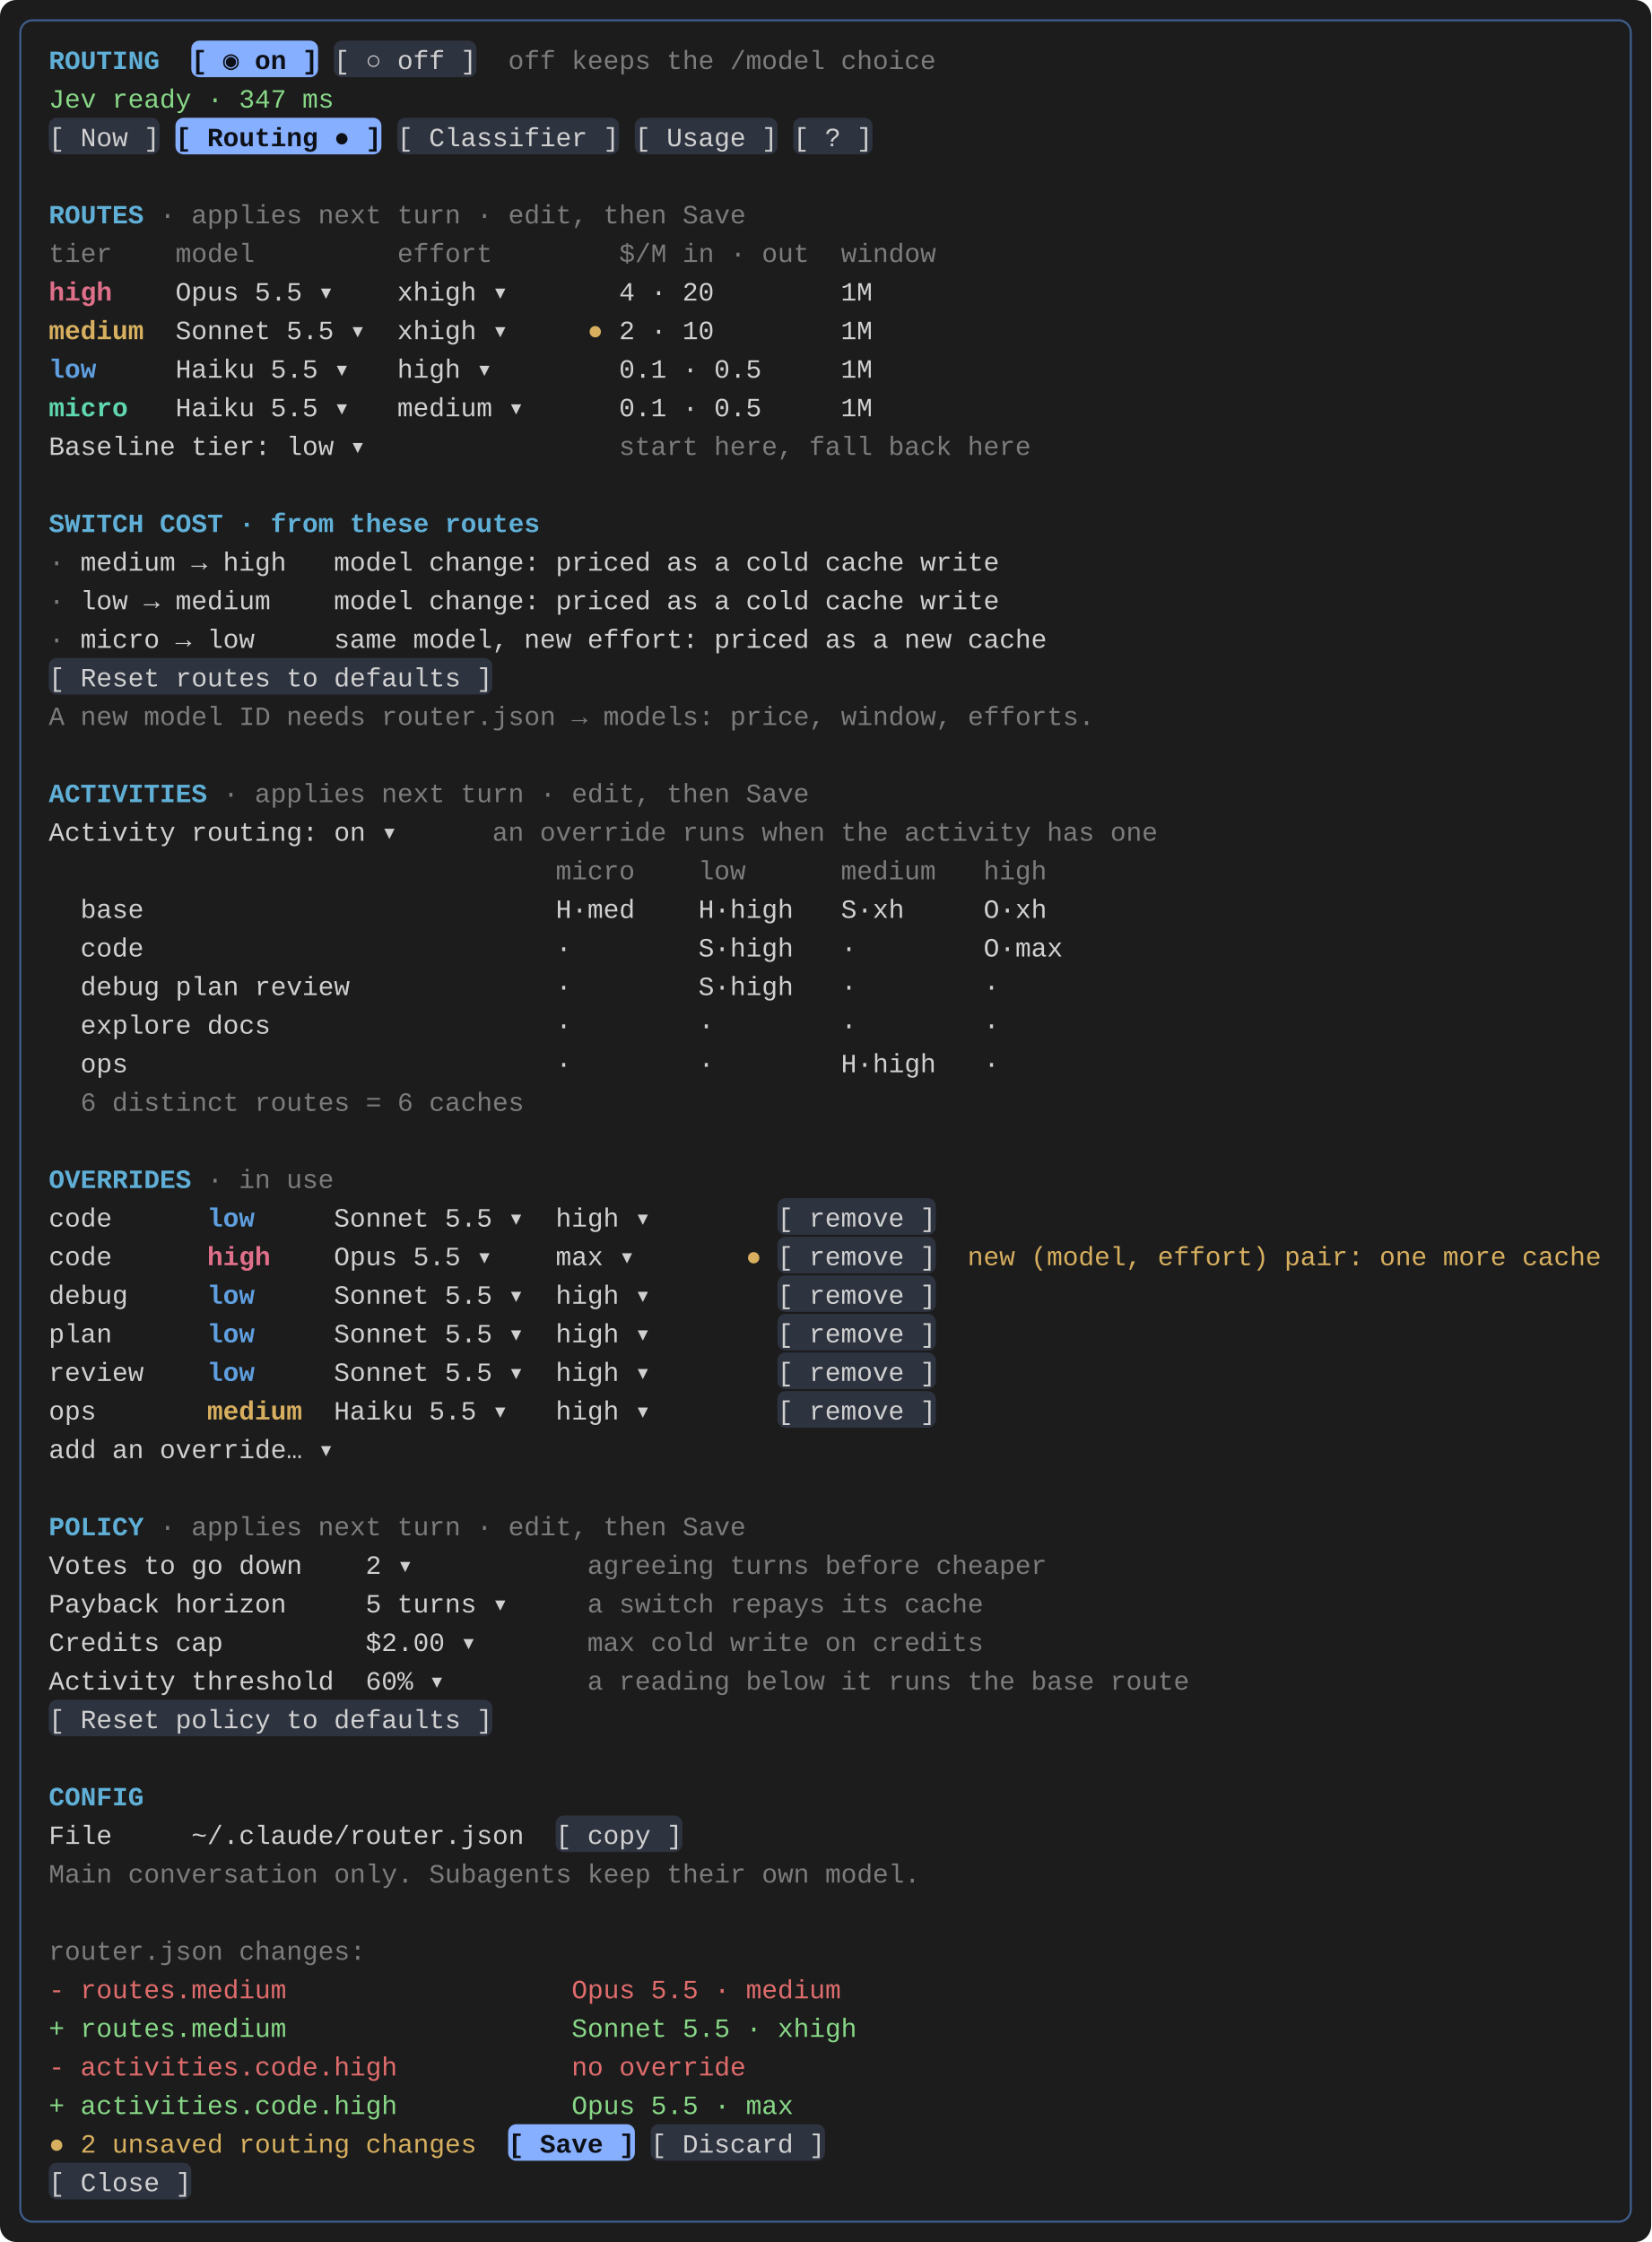
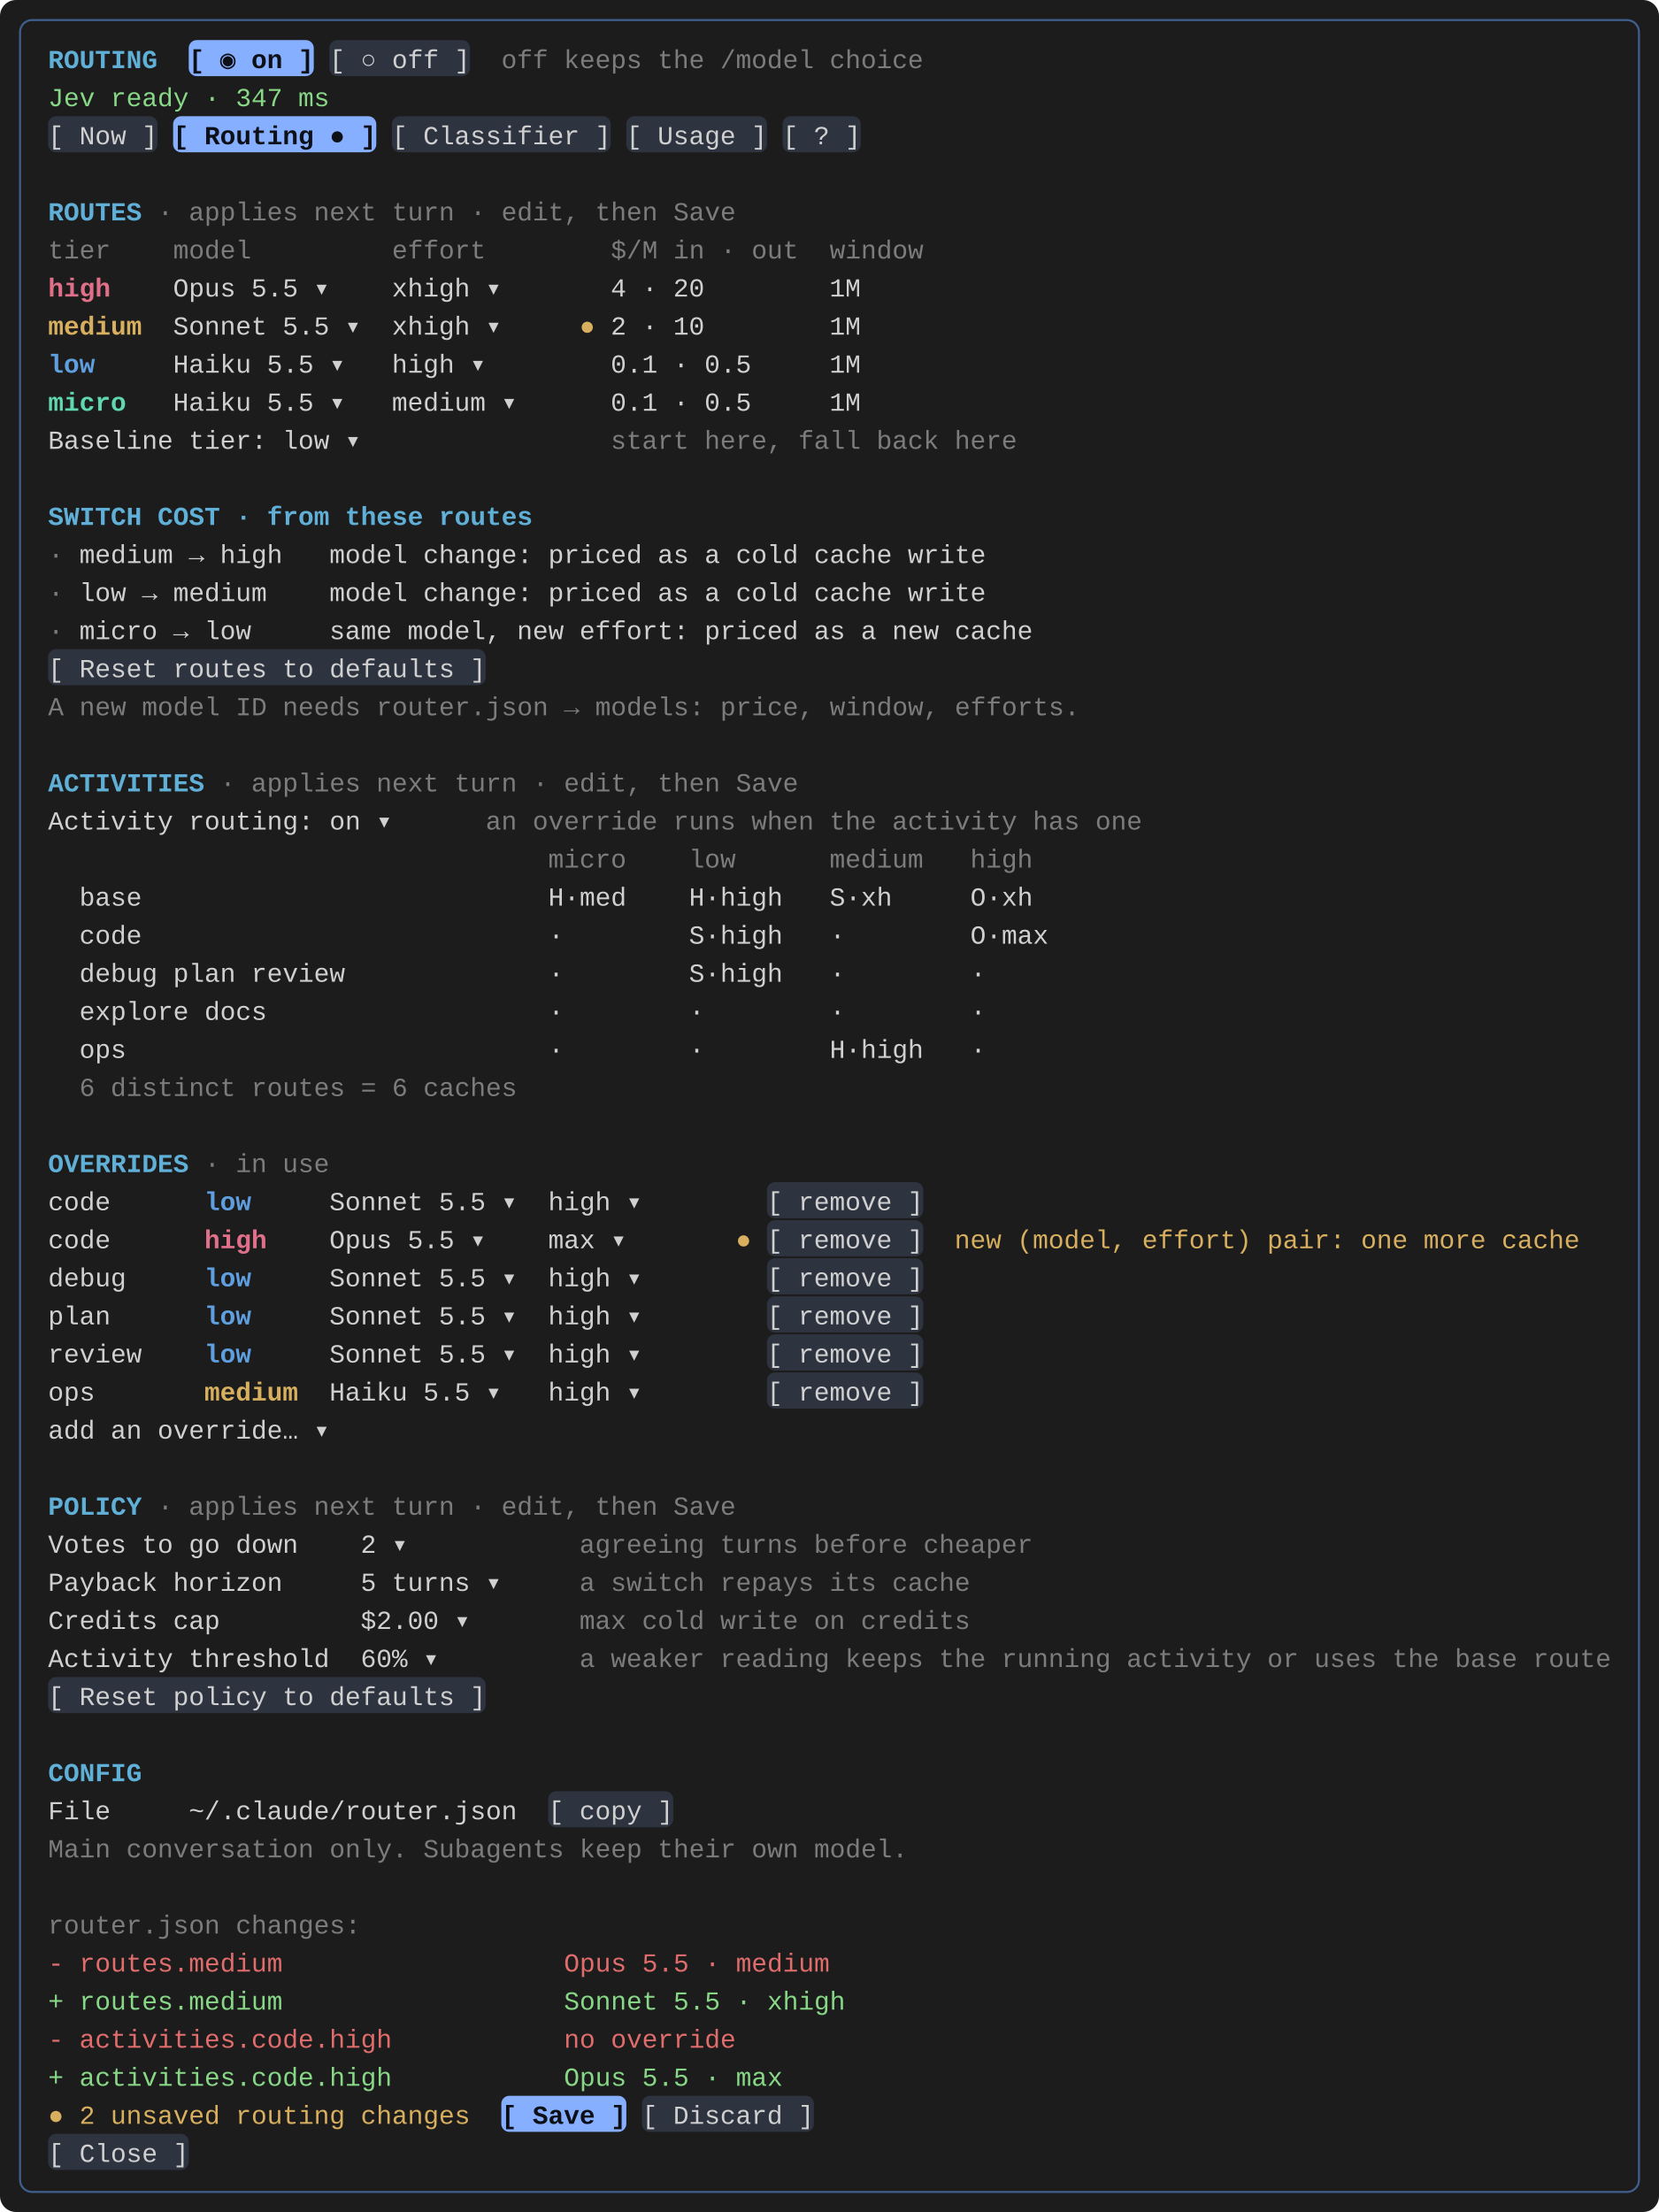
- <svg xmlns="http://www.w3.org/2000/svg" viewBox="0 0 813 1104" role="img" aria-labelledby="title desc">
+ <svg xmlns="http://www.w3.org/2000/svg" viewBox="0 0 828 1104" role="img" aria-labelledby="title desc">
  <style>
    text { font-family: ui-monospace, SFMono-Regular, Menlo, Consolas, 'Liberation Mono', monospace; font-size: 13px; }
    .cap { font-family: system-ui, -apple-system, 'Segoe UI', sans-serif; font-size: 12px; fill: #9a988f; }
  </style>
-   <rect width="813" height="1104" rx="8" fill="#1c1c1c" />
-   <rect x="10" y="10" width="793" height="1084" rx="6" fill="none" stroke="#3f5f8f" />
+   <rect width="828" height="1104" rx="8" fill="#1c1c1c" />
+   <rect x="10" y="10" width="808" height="1084" rx="6" fill="none" stroke="#3f5f8f" />
  <text x="24.0" y="34" fill="#5fafd7" font-weight="700" xml:space="preserve">ROUTING</text>
  <rect x="94.2" y="20" width="62.4" height="18" rx="4" fill="#87afff" />
  <text x="94.2" y="34" fill="#0d1016" font-weight="700" xml:space="preserve">[ ◉ on ]</text>
  <rect x="164.4" y="20" width="70.2" height="18" rx="4" fill="#2e3340" />
  <text x="164.4" y="34" fill="#d0d0d0" xml:space="preserve">[ ○ off ]</text>
  <text x="234.6" y="34" fill="#7c7c7c" xml:space="preserve">  off keeps the /model choice</text>
  <text x="24.0" y="53" fill="#87d787" xml:space="preserve">Jev ready · 347 ms</text>
  <rect x="24.0" y="58" width="54.6" height="18" rx="4" fill="#2e3340" />
  <text x="24.0" y="72" fill="#d0d0d0" xml:space="preserve">[ Now ]</text>
  <rect x="86.4" y="58" width="101.4" height="18" rx="4" fill="#87afff" />
  <text x="86.4" y="72" fill="#0d1016" font-weight="700" xml:space="preserve">[ Routing ● ]</text>
  <rect x="195.6" y="58" width="109.2" height="18" rx="4" fill="#2e3340" />
  <text x="195.6" y="72" fill="#d0d0d0" xml:space="preserve">[ Classifier ]</text>
  <rect x="312.6" y="58" width="70.2" height="18" rx="4" fill="#2e3340" />
  <text x="312.6" y="72" fill="#d0d0d0" xml:space="preserve">[ Usage ]</text>
  <rect x="390.6" y="58" width="39.0" height="18" rx="4" fill="#2e3340" />
  <text x="390.6" y="72" fill="#d0d0d0" xml:space="preserve">[ ? ]</text>
  <text x="24.0" y="110" fill="#5fafd7" font-weight="700" xml:space="preserve">ROUTES</text>
  <text x="70.8" y="110" fill="#7c7c7c" xml:space="preserve"> · applies next turn · edit, then Save</text>
  <text x="24.0" y="129" fill="#7c7c7c" xml:space="preserve">tier    model         effort        $/M in · out  window</text>
  <text x="24.0" y="148" fill="#e0708a" font-weight="700" xml:space="preserve">high</text>
  <text x="86.4" y="148" fill="#d0d0d0" xml:space="preserve">Opus 5.5 ▾</text>
  <text x="195.6" y="148" fill="#d0d0d0" xml:space="preserve">xhigh ▾</text>
  <text x="304.8" y="148" fill="#d0d0d0" xml:space="preserve">4 · 20</text>
  <text x="414.0" y="148" fill="#d0d0d0" xml:space="preserve">1M</text>
  <text x="24.0" y="167" fill="#d7af5f" font-weight="700" xml:space="preserve">medium</text>
  <text x="86.4" y="167" fill="#d0d0d0" xml:space="preserve">Sonnet 5.5 ▾</text>
  <text x="195.6" y="167" fill="#d0d0d0" xml:space="preserve">xhigh ▾</text>
  <text x="289.2" y="167" fill="#d7af5f" xml:space="preserve">●</text>
  <text x="304.8" y="167" fill="#d0d0d0" xml:space="preserve">2 · 10</text>
  <text x="414.0" y="167" fill="#d0d0d0" xml:space="preserve">1M</text>
  <text x="24.0" y="186" fill="#5f9fe0" font-weight="700" xml:space="preserve">low</text>
  <text x="86.4" y="186" fill="#d0d0d0" xml:space="preserve">Haiku 5.5 ▾</text>
  <text x="195.6" y="186" fill="#d0d0d0" xml:space="preserve">high ▾</text>
  <text x="304.8" y="186" fill="#d0d0d0" xml:space="preserve">0.1 · 0.5</text>
  <text x="414.0" y="186" fill="#d0d0d0" xml:space="preserve">1M</text>
  <text x="24.0" y="205" fill="#5fd7af" font-weight="700" xml:space="preserve">micro</text>
  <text x="86.4" y="205" fill="#d0d0d0" xml:space="preserve">Haiku 5.5 ▾</text>
  <text x="195.6" y="205" fill="#d0d0d0" xml:space="preserve">medium ▾</text>
  <text x="304.8" y="205" fill="#d0d0d0" xml:space="preserve">0.1 · 0.5</text>
  <text x="414.0" y="205" fill="#d0d0d0" xml:space="preserve">1M</text>
  <text x="24.0" y="224" fill="#d0d0d0" xml:space="preserve">Baseline tier: low ▾</text>
  <text x="304.8" y="224" fill="#7c7c7c" xml:space="preserve">start here, fall back here</text>
  <text x="24.0" y="262" fill="#5fafd7" font-weight="700" xml:space="preserve">SWITCH COST · from these routes</text>
  <text x="24.0" y="281" fill="#7c7c7c" xml:space="preserve">· </text>
  <text x="39.6" y="281" fill="#d0d0d0" xml:space="preserve">medium → high   </text>
  <text x="164.4" y="281" fill="#d0d0d0" xml:space="preserve">model change: priced as a cold cache write</text>
  <text x="24.0" y="300" fill="#7c7c7c" xml:space="preserve">· </text>
  <text x="39.6" y="300" fill="#d0d0d0" xml:space="preserve">low → medium    </text>
  <text x="164.4" y="300" fill="#d0d0d0" xml:space="preserve">model change: priced as a cold cache write</text>
  <text x="24.0" y="319" fill="#7c7c7c" xml:space="preserve">· </text>
  <text x="39.6" y="319" fill="#d0d0d0" xml:space="preserve">micro → low     </text>
  <text x="164.4" y="319" fill="#d0d0d0" xml:space="preserve">same model, new effort: priced as a new cache</text>
  <rect x="24.0" y="324" width="218.4" height="18" rx="4" fill="#2e3340" />
  <text x="24.0" y="338" fill="#d0d0d0" xml:space="preserve">[ Reset routes to defaults ]</text>
  <text x="24.0" y="357" fill="#7c7c7c" xml:space="preserve">A new model ID needs router.json → models: price, window, efforts.</text>
  <text x="24.0" y="395" fill="#5fafd7" font-weight="700" xml:space="preserve">ACTIVITIES</text>
  <text x="102.0" y="395" fill="#7c7c7c" xml:space="preserve"> · applies next turn · edit, then Save</text>
  <text x="24.0" y="414" fill="#d0d0d0" xml:space="preserve">Activity routing: on ▾</text>
  <text x="242.4" y="414" fill="#7c7c7c" xml:space="preserve">an override runs when the activity has one</text>
  <text x="273.6" y="433" fill="#7c7c7c" xml:space="preserve">micro    low      medium   high     </text>
  <text x="24.0" y="452" fill="#d0d0d0" xml:space="preserve">  base                          H·med    H·high   S·xh     O·xh     </text>
  <text x="24.0" y="471" fill="#d0d0d0" xml:space="preserve">  code                          ·        S·high   ·        O·max    </text>
  <text x="24.0" y="490" fill="#d0d0d0" xml:space="preserve">  debug plan review             ·        S·high   ·        ·        </text>
  <text x="24.0" y="509" fill="#d0d0d0" xml:space="preserve">  explore docs                  ·        ·        ·        ·        </text>
  <text x="24.0" y="528" fill="#d0d0d0" xml:space="preserve">  ops                           ·        ·        H·high   ·        </text>
  <text x="24.0" y="547" fill="#7c7c7c" xml:space="preserve">  6 distinct routes = 6 caches</text>
  <text x="24.0" y="585" fill="#5fafd7" font-weight="700" xml:space="preserve">OVERRIDES</text>
  <text x="94.2" y="585" fill="#7c7c7c" xml:space="preserve"> · in use</text>
  <text x="24.0" y="604" fill="#d0d0d0" xml:space="preserve">code</text>
  <text x="102.0" y="604" fill="#5f9fe0" font-weight="700" xml:space="preserve">low</text>
  <text x="164.4" y="604" fill="#d0d0d0" xml:space="preserve">Sonnet 5.5 ▾</text>
  <text x="273.6" y="604" fill="#d0d0d0" xml:space="preserve">high ▾</text>
  <rect x="382.8" y="590" width="78.0" height="18" rx="4" fill="#2e3340" />
  <text x="382.8" y="604" fill="#d0d0d0" xml:space="preserve">[ remove ]</text>
  <text x="24.0" y="623" fill="#d0d0d0" xml:space="preserve">code</text>
  <text x="102.0" y="623" fill="#e0708a" font-weight="700" xml:space="preserve">high</text>
  <text x="164.4" y="623" fill="#d0d0d0" xml:space="preserve">Opus 5.5 ▾</text>
  <text x="273.6" y="623" fill="#d0d0d0" xml:space="preserve">max ▾</text>
  <text x="367.2" y="623" fill="#d7af5f" xml:space="preserve">●</text>
  <rect x="382.8" y="609" width="78.0" height="18" rx="4" fill="#2e3340" />
  <text x="382.8" y="623" fill="#d0d0d0" xml:space="preserve">[ remove ]</text>
  <text x="460.8" y="623" fill="#d7af5f" xml:space="preserve">  new (model, effort) pair: one more cache</text>
  <text x="24.0" y="642" fill="#d0d0d0" xml:space="preserve">debug</text>
  <text x="102.0" y="642" fill="#5f9fe0" font-weight="700" xml:space="preserve">low</text>
  <text x="164.4" y="642" fill="#d0d0d0" xml:space="preserve">Sonnet 5.5 ▾</text>
  <text x="273.6" y="642" fill="#d0d0d0" xml:space="preserve">high ▾</text>
  <rect x="382.8" y="628" width="78.0" height="18" rx="4" fill="#2e3340" />
  <text x="382.8" y="642" fill="#d0d0d0" xml:space="preserve">[ remove ]</text>
  <text x="24.0" y="661" fill="#d0d0d0" xml:space="preserve">plan</text>
  <text x="102.0" y="661" fill="#5f9fe0" font-weight="700" xml:space="preserve">low</text>
  <text x="164.4" y="661" fill="#d0d0d0" xml:space="preserve">Sonnet 5.5 ▾</text>
  <text x="273.6" y="661" fill="#d0d0d0" xml:space="preserve">high ▾</text>
  <rect x="382.8" y="647" width="78.0" height="18" rx="4" fill="#2e3340" />
  <text x="382.8" y="661" fill="#d0d0d0" xml:space="preserve">[ remove ]</text>
  <text x="24.0" y="680" fill="#d0d0d0" xml:space="preserve">review</text>
  <text x="102.0" y="680" fill="#5f9fe0" font-weight="700" xml:space="preserve">low</text>
  <text x="164.4" y="680" fill="#d0d0d0" xml:space="preserve">Sonnet 5.5 ▾</text>
  <text x="273.6" y="680" fill="#d0d0d0" xml:space="preserve">high ▾</text>
  <rect x="382.8" y="666" width="78.0" height="18" rx="4" fill="#2e3340" />
  <text x="382.8" y="680" fill="#d0d0d0" xml:space="preserve">[ remove ]</text>
  <text x="24.0" y="699" fill="#d0d0d0" xml:space="preserve">ops</text>
  <text x="102.0" y="699" fill="#d7af5f" font-weight="700" xml:space="preserve">medium</text>
  <text x="164.4" y="699" fill="#d0d0d0" xml:space="preserve">Haiku 5.5 ▾</text>
  <text x="273.6" y="699" fill="#d0d0d0" xml:space="preserve">high ▾</text>
  <rect x="382.8" y="685" width="78.0" height="18" rx="4" fill="#2e3340" />
  <text x="382.8" y="699" fill="#d0d0d0" xml:space="preserve">[ remove ]</text>
  <text x="24.0" y="718" fill="#d0d0d0" xml:space="preserve">add an override… ▾</text>
  <text x="24.0" y="756" fill="#5fafd7" font-weight="700" xml:space="preserve">POLICY</text>
  <text x="70.8" y="756" fill="#7c7c7c" xml:space="preserve"> · applies next turn · edit, then Save</text>
  <text x="24.0" y="775" fill="#d0d0d0" xml:space="preserve">Votes to go down</text>
  <text x="180.0" y="775" fill="#d0d0d0" xml:space="preserve">2 ▾</text>
  <text x="289.2" y="775" fill="#7c7c7c" xml:space="preserve">agreeing turns before cheaper</text>
  <text x="24.0" y="794" fill="#d0d0d0" xml:space="preserve">Payback horizon</text>
  <text x="180.0" y="794" fill="#d0d0d0" xml:space="preserve">5 turns ▾</text>
  <text x="289.2" y="794" fill="#7c7c7c" xml:space="preserve">a switch repays its cache</text>
  <text x="24.0" y="813" fill="#d0d0d0" xml:space="preserve">Credits cap</text>
  <text x="180.0" y="813" fill="#d0d0d0" xml:space="preserve">$2.00 ▾</text>
  <text x="289.2" y="813" fill="#7c7c7c" xml:space="preserve">max cold write on credits</text>
  <text x="24.0" y="832" fill="#d0d0d0" xml:space="preserve">Activity threshold</text>
  <text x="180.0" y="832" fill="#d0d0d0" xml:space="preserve">60% ▾</text>
-   <text x="289.2" y="832" fill="#7c7c7c" xml:space="preserve">a reading below it runs the base route</text>
+   <text x="289.2" y="832" fill="#7c7c7c" xml:space="preserve">a weaker reading keeps the running activity or uses the base route</text>
  <rect x="24.0" y="837" width="218.4" height="18" rx="4" fill="#2e3340" />
  <text x="24.0" y="851" fill="#d0d0d0" xml:space="preserve">[ Reset policy to defaults ]</text>
  <text x="24.0" y="889" fill="#5fafd7" font-weight="700" xml:space="preserve">CONFIG</text>
  <text x="24.0" y="908" fill="#d0d0d0" xml:space="preserve">File     ~/.claude/router.json  </text>
  <rect x="273.6" y="894" width="62.4" height="18" rx="4" fill="#2e3340" />
  <text x="273.6" y="908" fill="#d0d0d0" xml:space="preserve">[ copy ]</text>
  <text x="24.0" y="927" fill="#7c7c7c" xml:space="preserve">Main conversation only. Subagents keep their own model.</text>
  <text x="24.0" y="965" fill="#7c7c7c" xml:space="preserve">router.json changes:</text>
  <text x="24.0" y="984" fill="#e06c6c" xml:space="preserve">- routes.medium                  Opus 5.5 · medium</text>
  <text x="24.0" y="1003" fill="#87d787" xml:space="preserve">+ routes.medium                  Sonnet 5.5 · xhigh</text>
  <text x="24.0" y="1022" fill="#e06c6c" xml:space="preserve">- activities.code.high           no override</text>
  <text x="24.0" y="1041" fill="#87d787" xml:space="preserve">+ activities.code.high           Opus 5.5 · max</text>
  <text x="24.0" y="1060" fill="#d7af5f" xml:space="preserve">● 2 unsaved routing changes  </text>
  <rect x="250.2" y="1046" width="62.4" height="18" rx="4" fill="#87afff" />
  <text x="250.2" y="1060" fill="#0d1016" font-weight="700" xml:space="preserve">[ Save ]</text>
  <rect x="320.4" y="1046" width="85.8" height="18" rx="4" fill="#2e3340" />
  <text x="320.4" y="1060" fill="#d0d0d0" xml:space="preserve">[ Discard ]</text>
  <rect x="24.0" y="1065" width="70.2" height="18" rx="4" fill="#2e3340" />
  <text x="24.0" y="1079" fill="#d0d0d0" xml:space="preserve">[ Close ]</text>
</svg>
